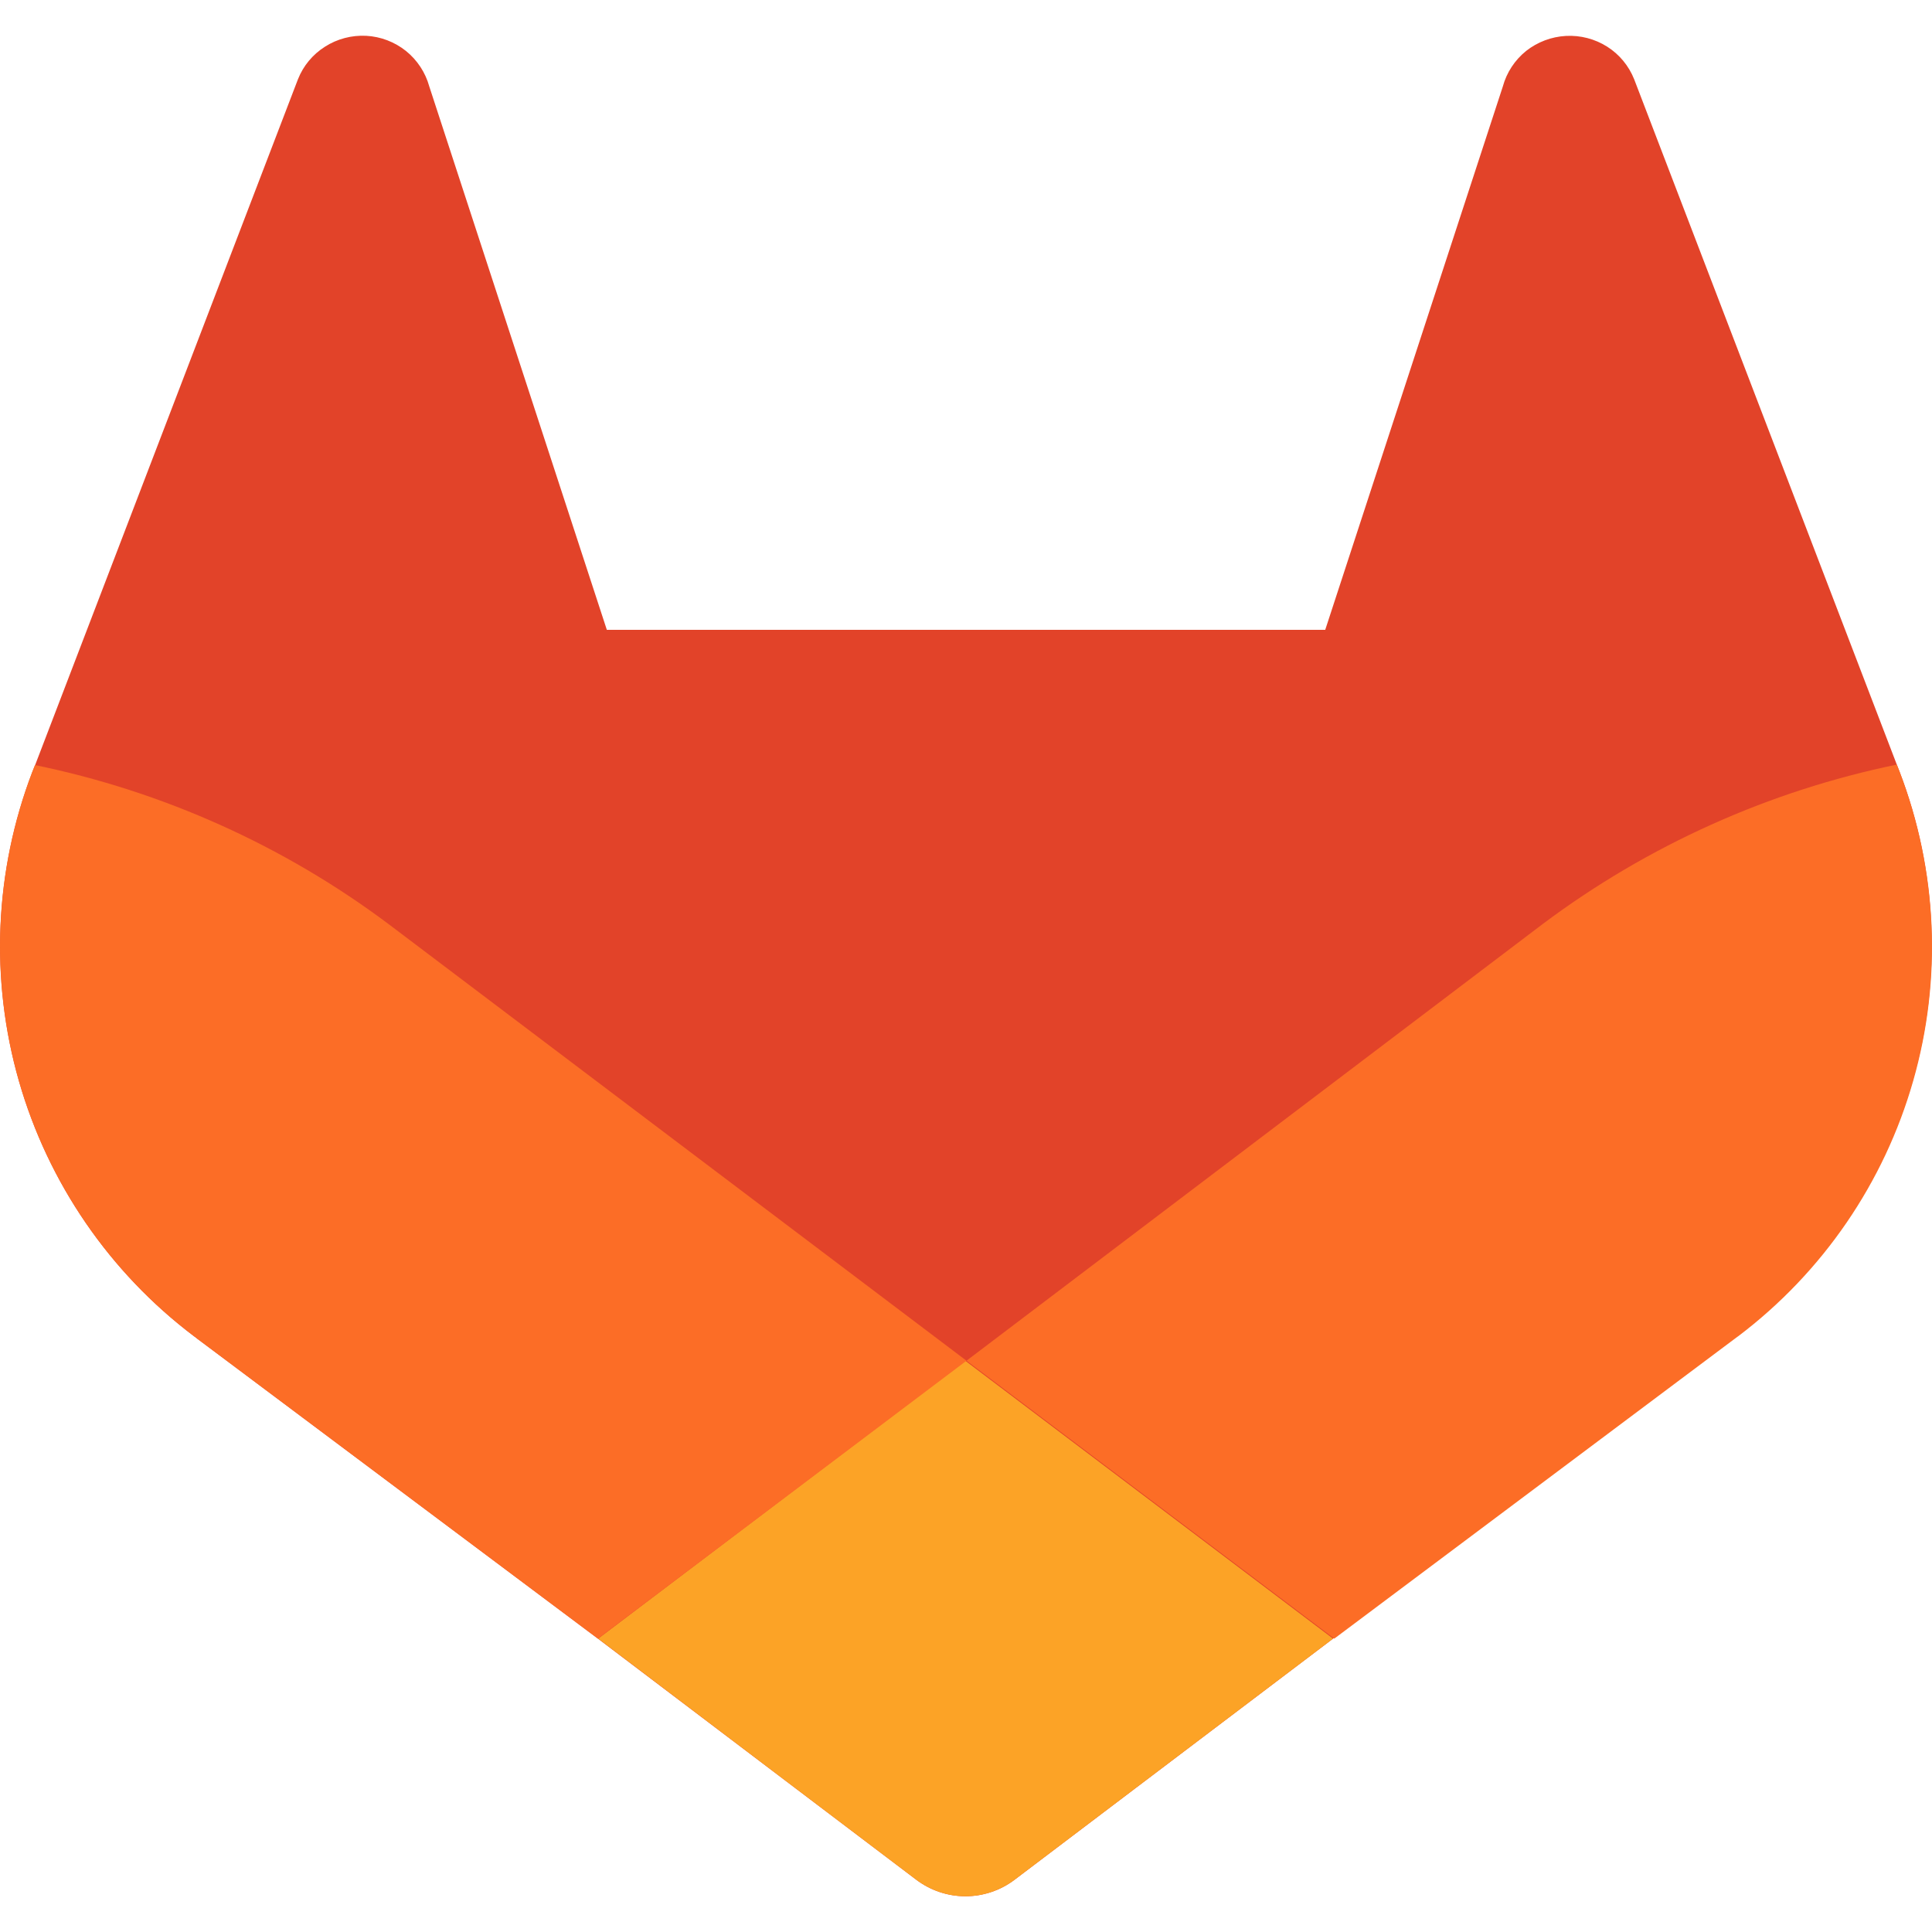
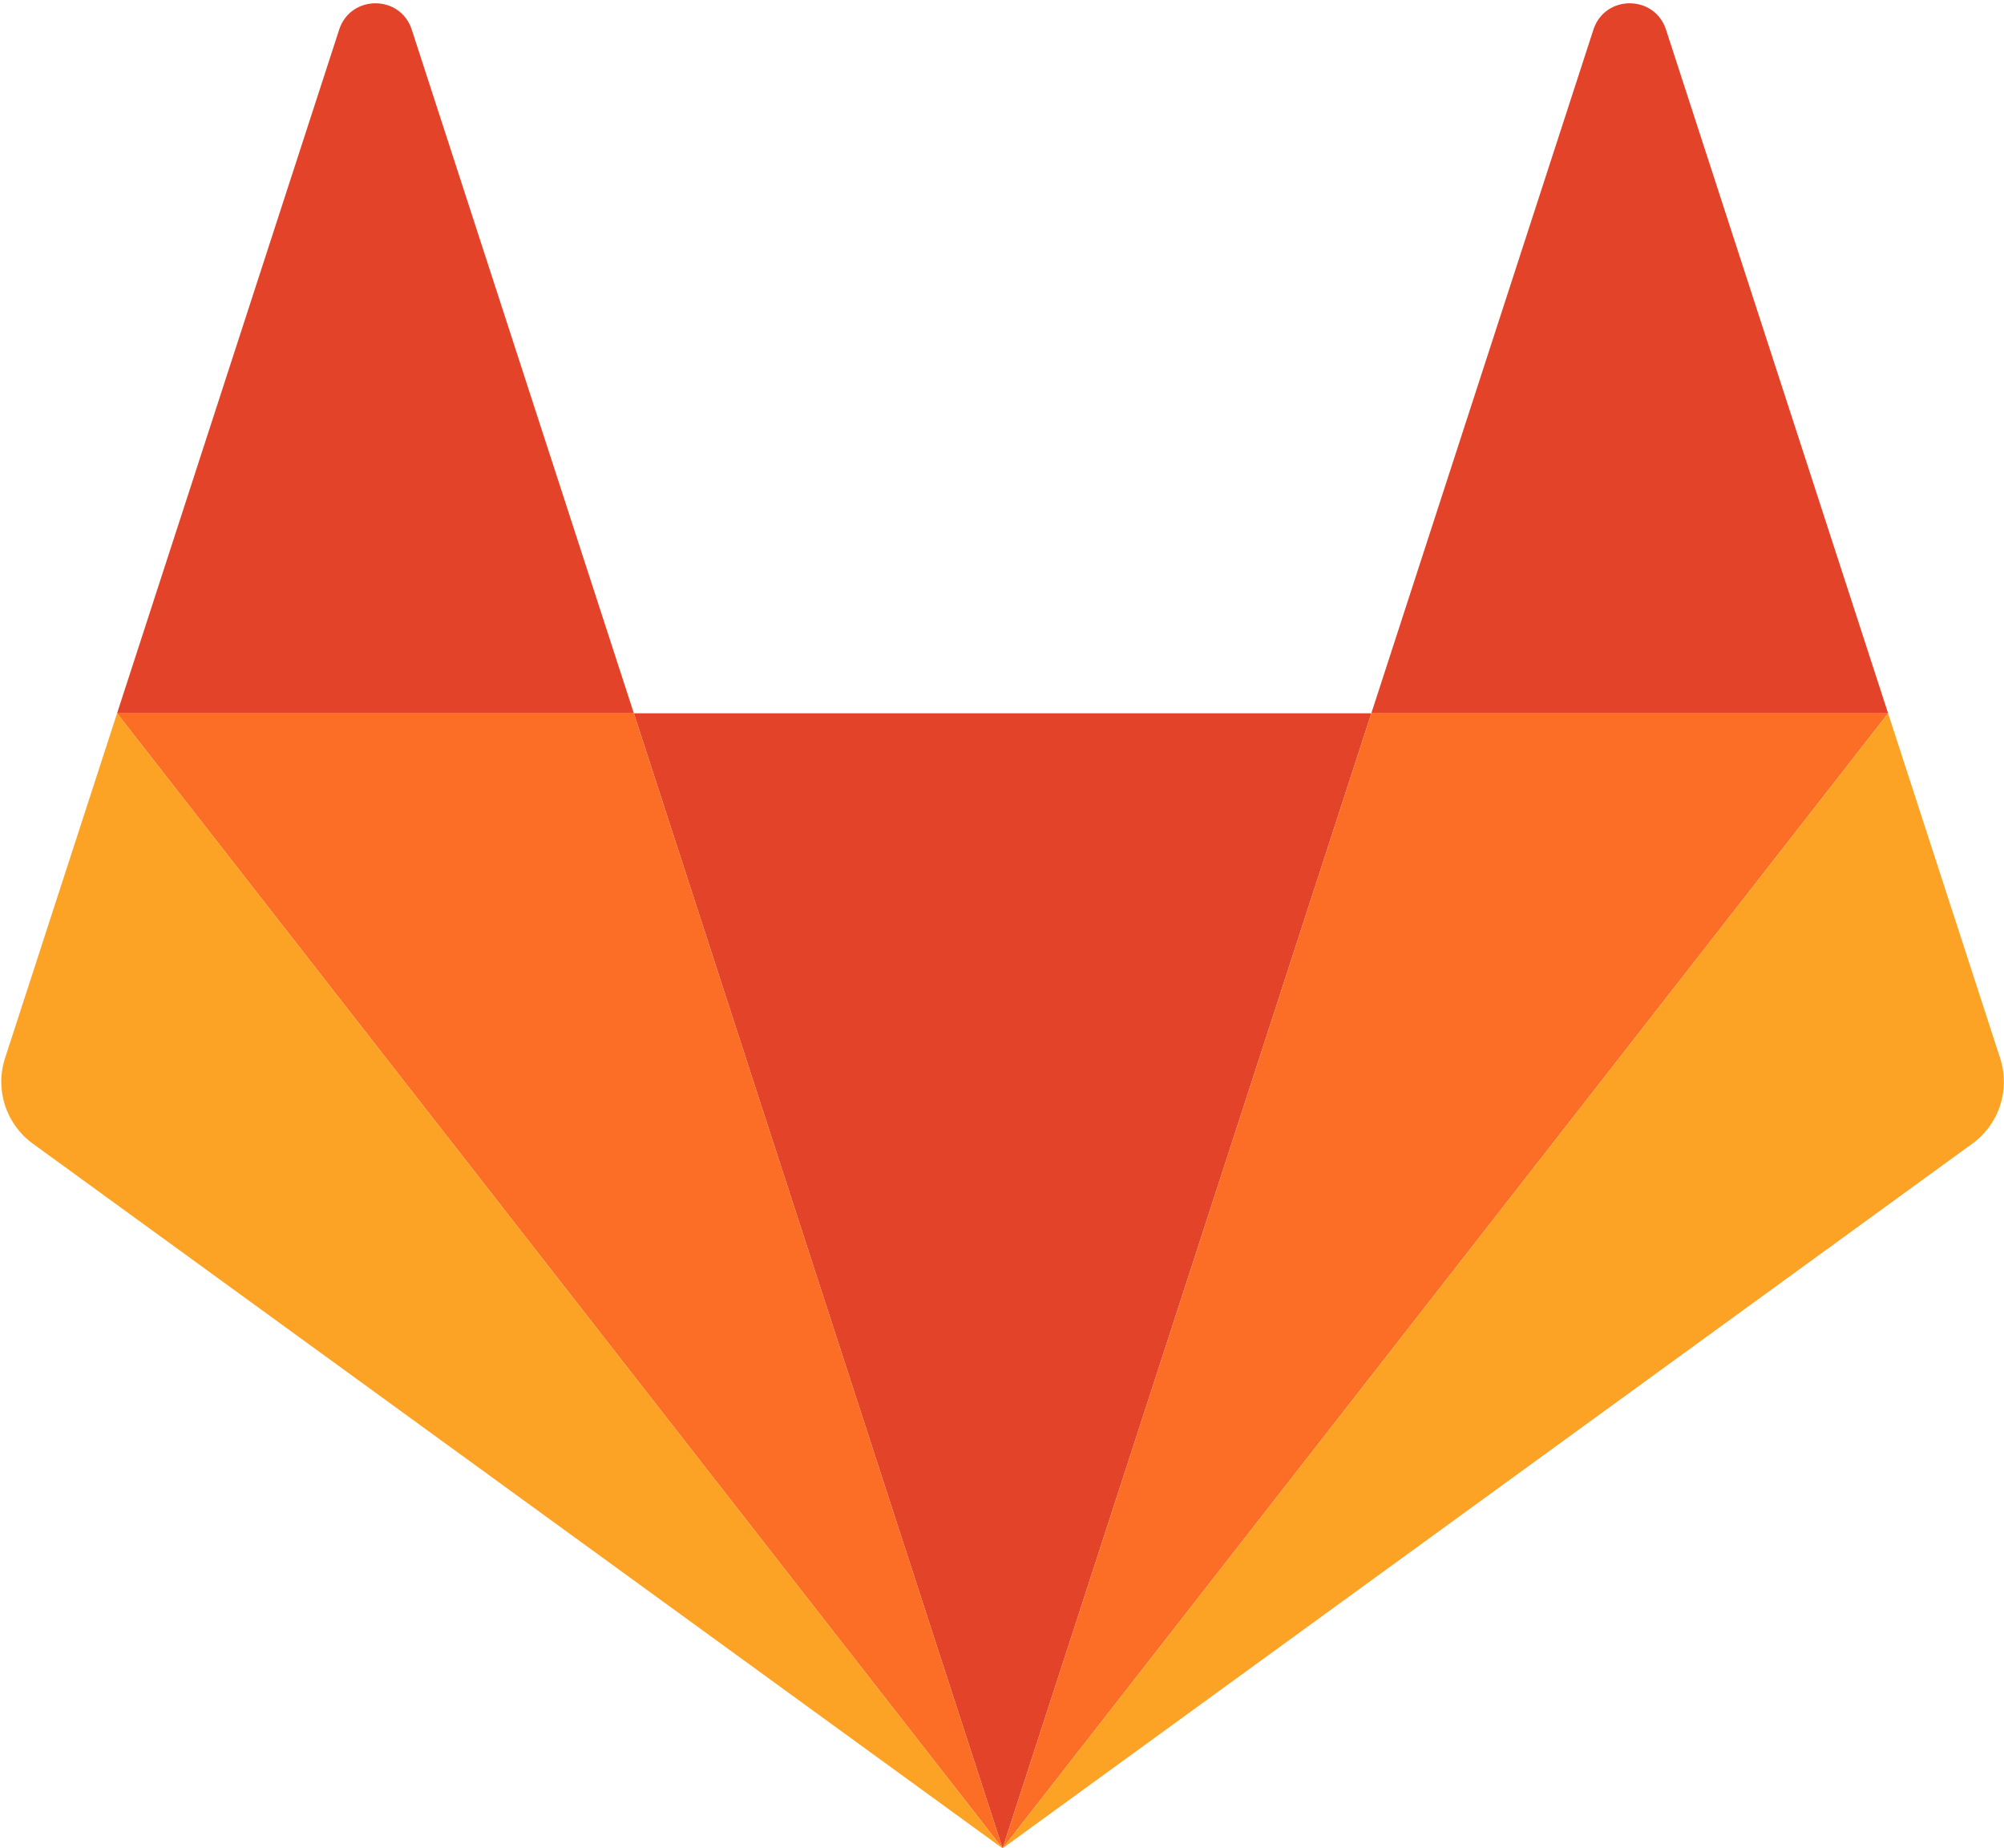
- <svg xmlns="http://www.w3.org/2000/svg" width="32" height="32" viewBox="0 0 32 32" fill="none" role="img" aria-labelledby="tanukiHomeDesktop" data-v-2271f886="">
-   <path d="M31.462 12.779L31.417 12.664L27.067 1.313C26.978 1.09 26.822 0.901 26.62 0.773C26.416 0.644 26.177 0.582 25.937 0.595C25.697 0.608 25.466 0.695 25.277 0.844C25.09 0.995 24.955 1.2 24.892 1.431L21.95 10.432H10.051L7.11 1.431C7.046 1.2 6.911 0.995 6.724 0.844C6.536 0.694 6.306 0.606 6.065 0.593C5.825 0.581 5.586 0.643 5.383 0.773C5.18 0.901 5.023 1.09 4.935 1.313L0.579 12.679L0.534 12.792C-0.091 14.429 -0.168 16.225 0.315 17.909C0.799 19.593 1.815 21.076 3.213 22.132L3.23 22.144L3.268 22.174L9.903 27.141L13.183 29.625L15.177 31.135C15.412 31.312 15.697 31.408 15.991 31.408C16.284 31.408 16.57 31.312 16.804 31.135L18.798 29.625L22.08 27.141L28.753 22.144L28.771 22.131C30.174 21.075 31.195 19.592 31.68 17.904C32.166 16.218 32.089 14.418 31.462 12.779Z" fill="#E24329" />
-   <path d="M31.462 12.779L31.417 12.664C29.296 13.101 27.296 14.001 25.561 15.298L16.008 22.538C19.265 25 22.1 27.141 22.1 27.141L28.773 22.144L28.792 22.131C30.191 21.072 31.208 19.588 31.689 17.901C32.171 16.214 32.091 14.416 31.462 12.779Z" fill="#FC6D26" />
-   <path d="M9.908 27.141L13.183 29.625L15.177 31.135C15.412 31.312 15.697 31.408 15.991 31.408C16.284 31.408 16.57 31.312 16.804 31.135L18.798 29.625L22.08 27.141C22.08 27.141 19.245 25 15.988 22.538L9.908 27.141Z" fill="#FCA326" />
-   <path d="M6.435 15.305C4.701 14.007 2.701 13.108 0.579 12.672L0.534 12.785C-0.092 14.423 -0.17 16.22 0.313 17.906C0.796 19.592 1.814 21.075 3.213 22.132L3.23 22.144L3.268 22.174L9.903 27.141L16.008 22.538L6.435 15.305Z" fill="#FC6D26" />
+ <svg xmlns="http://www.w3.org/2000/svg" width="256px" height="236px" viewBox="0 0 256 236" version="1.1" preserveAspectRatio="xMidYMid">
+   <g>
+     <path d="M128.075,236.075 L128.075,236.075 L175.179,91.104 L80.971,91.104 L128.075,236.075 L128.075,236.075 Z" fill="#E24329" />
+     <path d="M128.075,236.074 L80.971,91.104 L14.956,91.104 L128.075,236.074 L128.075,236.074 Z" fill="#FC6D26" />
+     <path d="M14.956,91.104 L14.956,91.104 L0.642,135.16 C-0.664,139.178 0.766,143.58 4.184,146.063 L128.075,236.075 L14.956,91.104 L14.956,91.104 Z" fill="#FCA326" />
+     <path d="M14.956,91.105 L80.971,91.105 L52.6,3.79 C51.141,-0.703 44.785,-0.702 43.326,3.79 L14.956,91.105 L14.956,91.105 Z" fill="#E24329" />
+     <path d="M128.075,236.074 L175.179,91.104 L241.194,91.104 L128.075,236.074 L128.075,236.074 Z" fill="#FC6D26" />
+     <path d="M241.194,91.104 L241.194,91.104 L255.508,135.16 C256.814,139.178 255.384,143.58 251.965,146.063 L128.075,236.075 L241.194,91.104 L241.194,91.104 Z" fill="#FCA326" />
+     <path d="M241.194,91.105 L175.179,91.105 L203.55,3.79 C205.009,-0.703 211.365,-0.702 212.824,3.79 L241.194,91.105 L241.194,91.105 Z" fill="#E24329" />
+   </g>
</svg>
